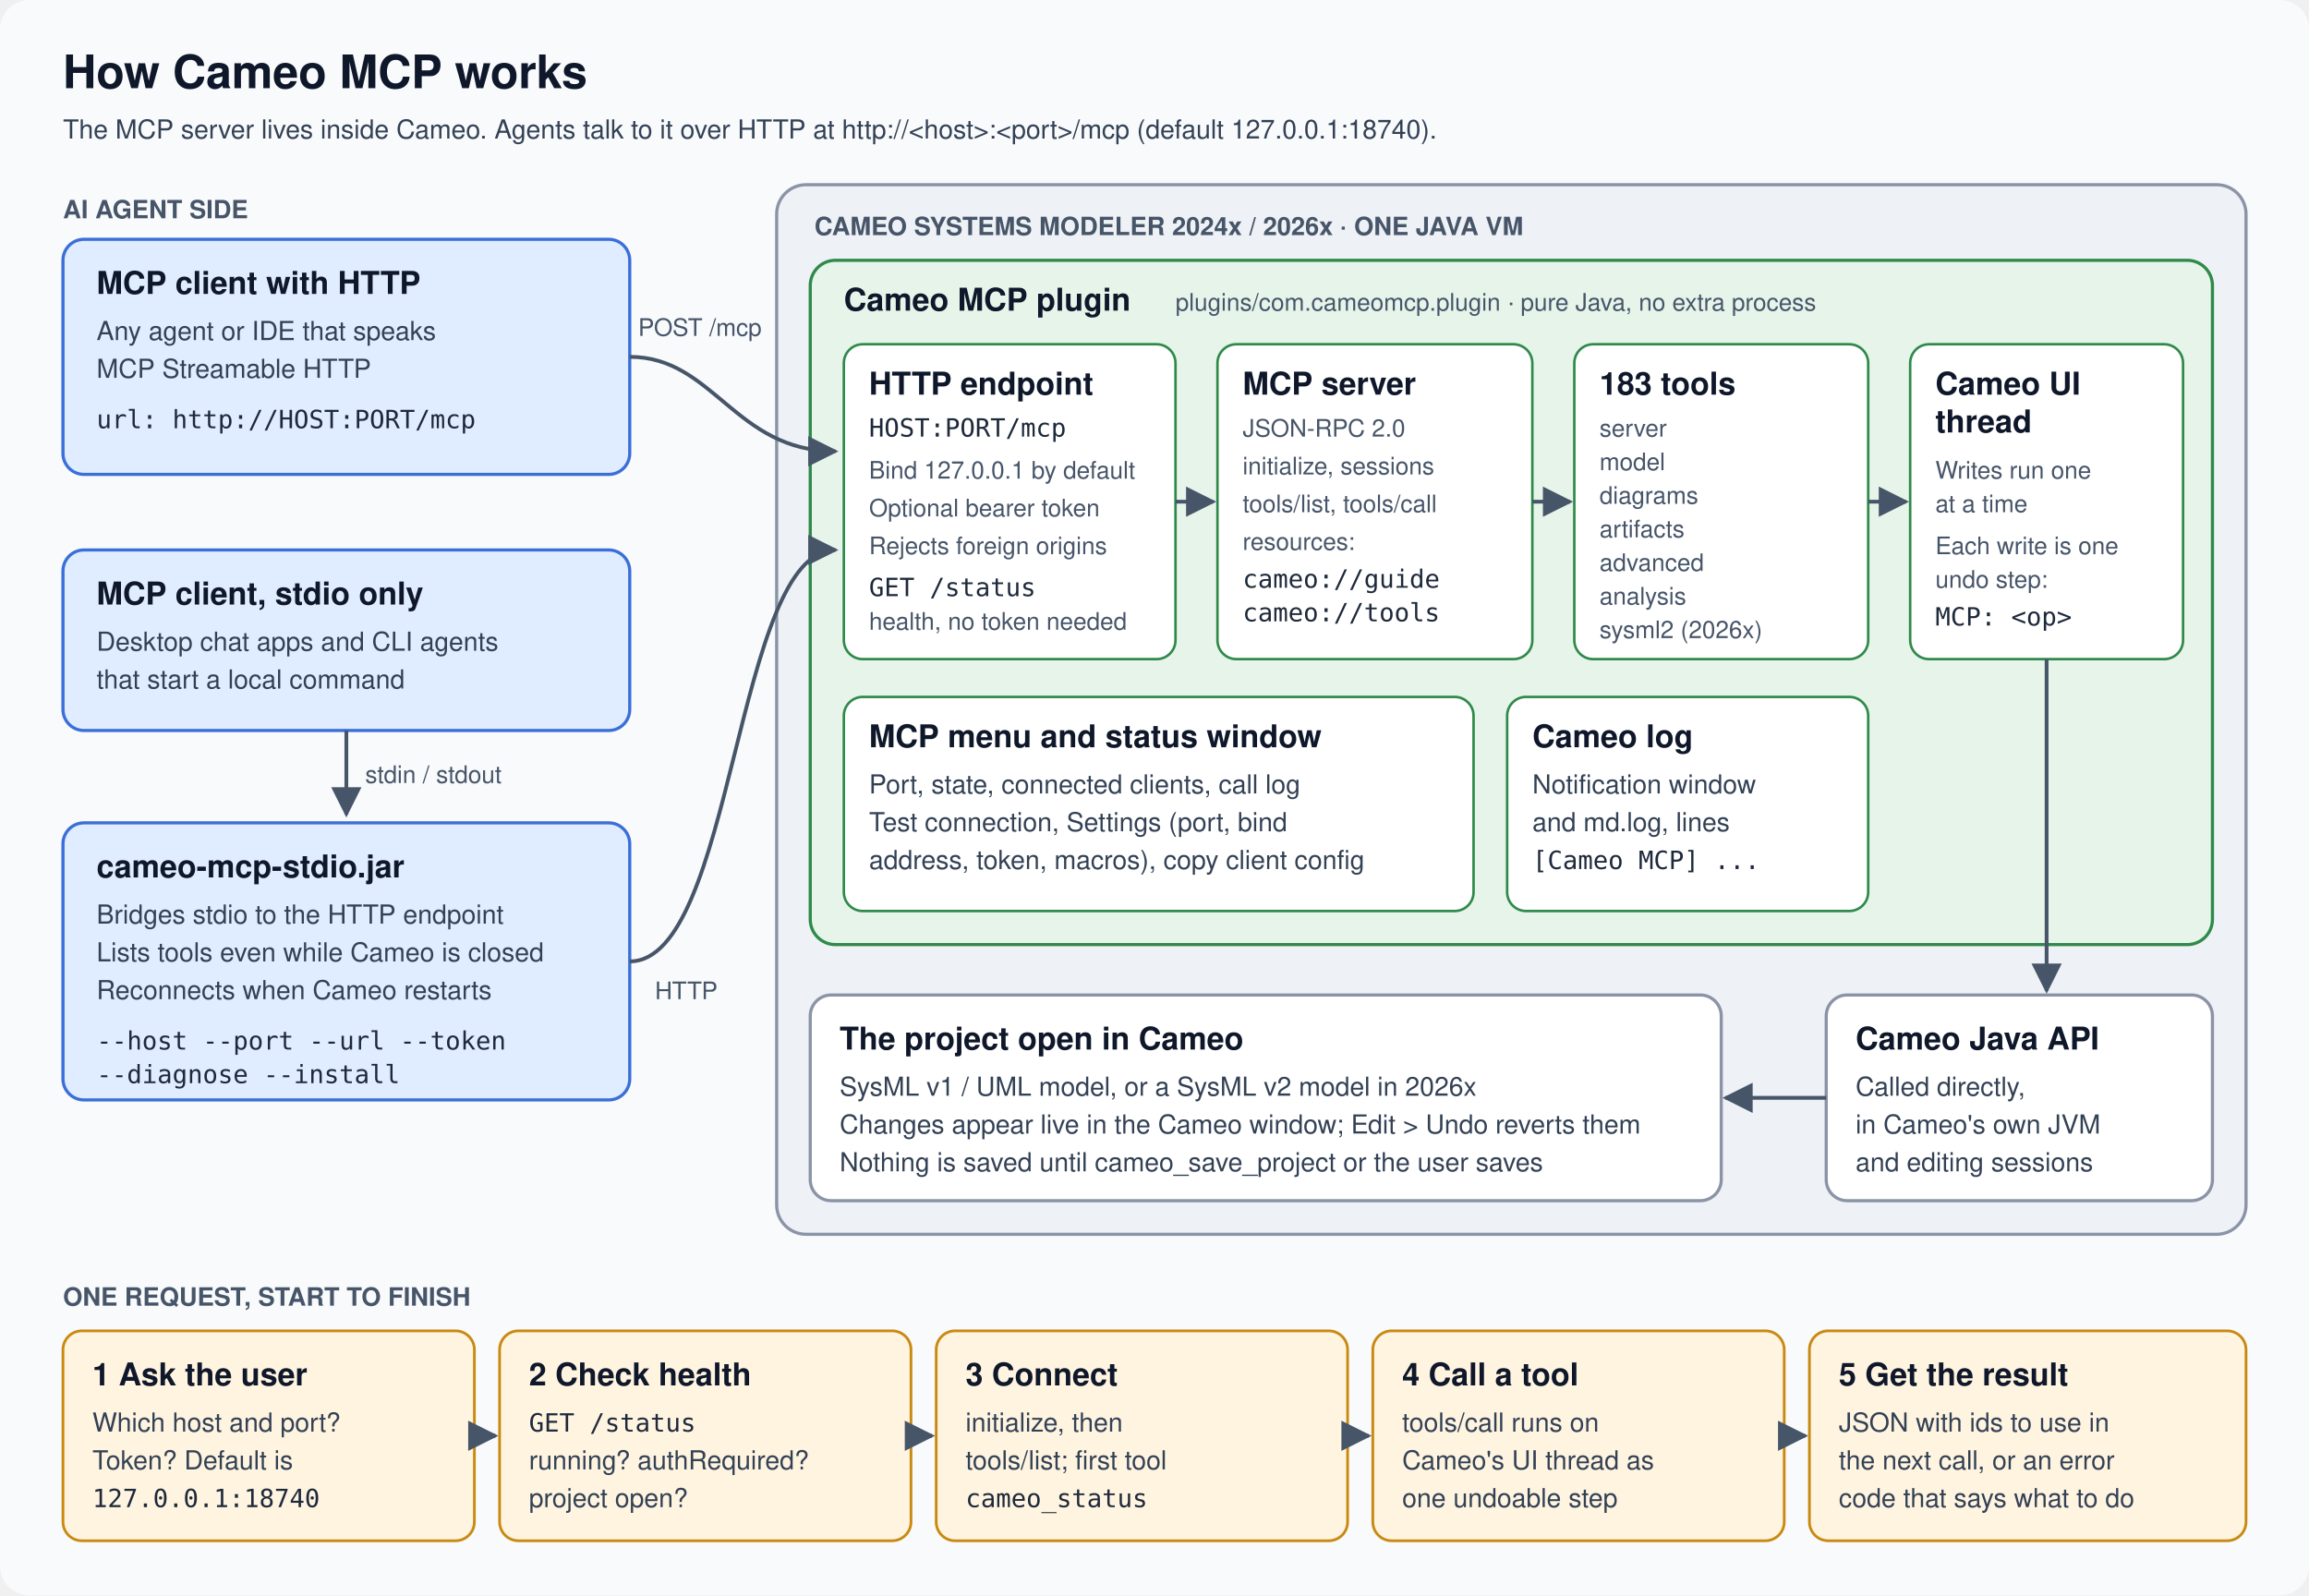
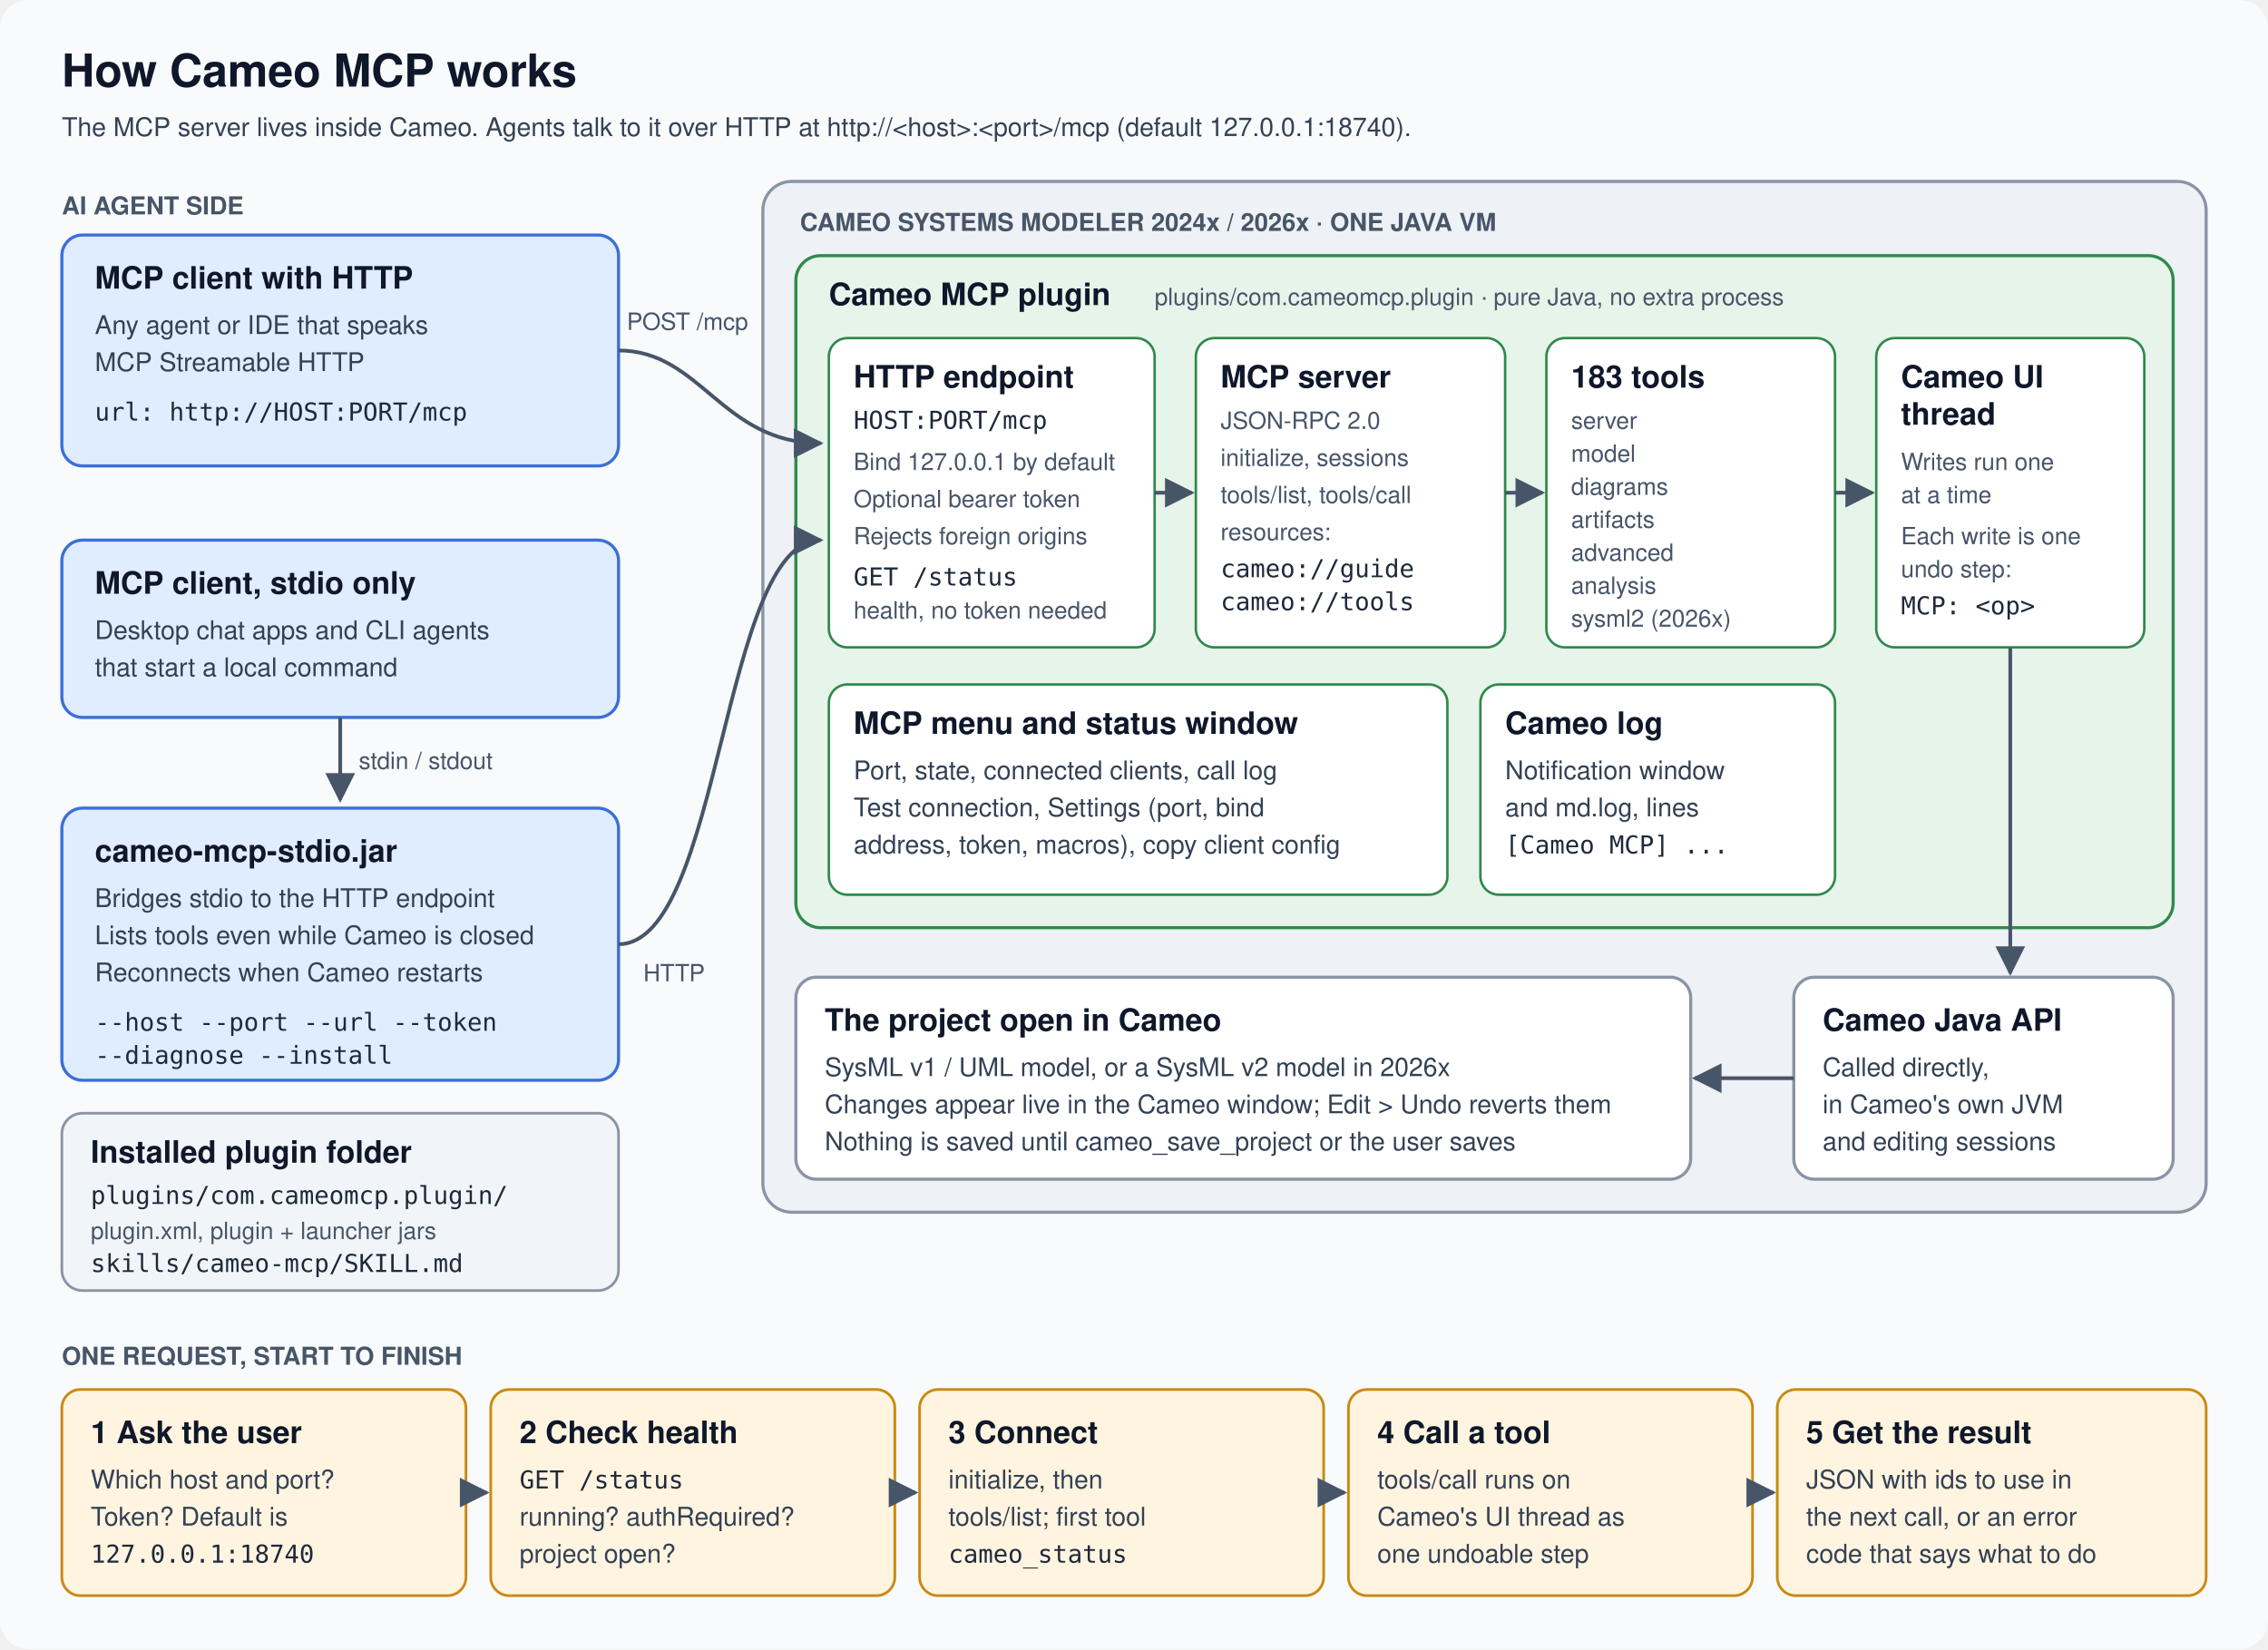
- <svg xmlns="http://www.w3.org/2000/svg" width="1100" height="760" viewBox="0 0 1100 760" font-family="Segoe UI, -apple-system, Helvetica, Arial, sans-serif" role="img" aria-labelledby="title desc">
+ <svg xmlns="http://www.w3.org/2000/svg" width="1100" height="800" viewBox="0 0 1100 800" font-family="Segoe UI, -apple-system, Helvetica, Arial, sans-serif" role="img" aria-labelledby="title desc">
  <defs>
    <marker id="arrow" viewBox="0 0 10 10" refX="9" refY="5" markerWidth="8" markerHeight="8" orient="auto-start-reverse">
      <path d="M0,0 L10,5 L0,10 z" fill="#475569" />
    </marker>
    <style>
      .h { font-size: 15px; font-weight: 700; fill: #0f172a; }
      .t { font-size: 12.5px; fill: #334155; }
      .s { font-size: 11.5px; fill: #475569; }
      .m { font-family: Consolas, Menlo, monospace; font-size: 12px; fill: #1e293b; }
      .lbl { font-size: 12px; font-weight: 600; fill: #475569; }
      .line { stroke: #475569; stroke-width: 1.8; fill: none; }
    </style>
  </defs>
-   <rect x="0" y="0" width="1100" height="760" rx="14" fill="#f8fafc" />
+   <rect x="0" y="0" width="1100" height="800" rx="14" fill="#f8fafc" />
  <text x="30" y="42" font-size="22" font-weight="700" fill="#0f172a">How Cameo MCP works</text>
  <text x="30" y="66" class="t">The MCP server lives inside Cameo. Agents talk to it over HTTP at http://&lt;host&gt;:&lt;port&gt;/mcp (default 127.0.0.1:18740).</text>
  <text x="30" y="104" class="lbl">AI AGENT SIDE</text>
  <rect x="30" y="114" width="270" height="112" rx="10" fill="#e0ecff" stroke="#3b6fd8" stroke-width="1.5" />
  <text x="46" y="140" class="h">MCP client with HTTP</text>
  <text x="46" y="162" class="t">Any agent or IDE that speaks</text>
  <text x="46" y="180" class="t">MCP Streamable HTTP</text>
  <text x="46" y="204" class="m">url: http://HOST:PORT/mcp</text>
  <rect x="30" y="262" width="270" height="86" rx="10" fill="#e0ecff" stroke="#3b6fd8" stroke-width="1.5" />
  <text x="46" y="288" class="h">MCP client, stdio only</text>
  <text x="46" y="310" class="t">Desktop chat apps and CLI agents</text>
  <text x="46" y="328" class="t">that start a local command</text>
  <line x1="165" y1="348" x2="165" y2="388" class="line" marker-end="url(#arrow)" />
  <text x="174" y="373" class="s">stdin / stdout</text>
  <rect x="30" y="392" width="270" height="132" rx="10" fill="#e0ecff" stroke="#3b6fd8" stroke-width="1.5" />
  <text x="46" y="418" class="h">cameo-mcp-stdio.jar</text>
  <text x="46" y="440" class="t">Bridges stdio to the HTTP endpoint</text>
  <text x="46" y="458" class="t">Lists tools even while Cameo is closed</text>
  <text x="46" y="476" class="t">Reconnects when Cameo restarts</text>
  <text x="46" y="500" class="m">--host --port --url --token</text>
  <text x="46" y="516" class="m">--diagnose  --install</text>
+   <rect x="30" y="540" width="270" height="86" rx="10" fill="#f1f5f9" stroke="#8a94a6" stroke-width="1.3" />
+   <text x="44" y="564" class="h">Installed plugin folder</text>
+   <text x="44" y="584" class="m">plugins/com.cameomcp.plugin/</text>
+   <text x="44" y="601" class="s">plugin.xml, plugin + launcher jars</text>
+   <text x="44" y="617" class="m">skills/cameo-mcp/SKILL.md</text>
  <rect x="370" y="88" width="700" height="500" rx="14" fill="#eef1f5" stroke="#8a94a6" stroke-width="1.5" />
  <text x="388" y="112" class="lbl">CAMEO SYSTEMS MODELER 2024x / 2026x  ·  ONE JAVA VM</text>
  <rect x="386" y="124" width="668" height="326" rx="12" fill="#e6f4ea" stroke="#2f8a4a" stroke-width="1.5" />
  <text x="402" y="148" class="h">Cameo MCP plugin</text>
  <text x="560" y="148" class="s">plugins/com.cameomcp.plugin  ·  pure Java, no extra process</text>
  <rect x="402" y="164" width="158" height="150" rx="9" fill="#ffffff" stroke="#2f8a4a" stroke-width="1.2" />
  <text x="414" y="188" class="h">HTTP endpoint</text>
  <text x="414" y="208" class="m">HOST:PORT/mcp</text>
  <text x="414" y="228" class="s">Bind 127.0.0.1 by default</text>
  <text x="414" y="246" class="s">Optional bearer token</text>
  <text x="414" y="264" class="s">Rejects foreign origins</text>
  <text x="414" y="284" class="m">GET /status</text>
  <text x="414" y="300" class="s">health, no token needed</text>
  <line x1="560" y1="239" x2="578" y2="239" class="line" marker-end="url(#arrow)" />
  <rect x="580" y="164" width="150" height="150" rx="9" fill="#ffffff" stroke="#2f8a4a" stroke-width="1.2" />
  <text x="592" y="188" class="h">MCP server</text>
  <text x="592" y="208" class="s">JSON-RPC 2.0</text>
  <text x="592" y="226" class="s">initialize, sessions</text>
  <text x="592" y="244" class="s">tools/list, tools/call</text>
  <text x="592" y="262" class="s">resources:</text>
  <text x="592" y="280" class="m">cameo://guide</text>
  <text x="592" y="296" class="m">cameo://tools</text>
  <line x1="730" y1="239" x2="748" y2="239" class="line" marker-end="url(#arrow)" />
  <rect x="750" y="164" width="140" height="150" rx="9" fill="#ffffff" stroke="#2f8a4a" stroke-width="1.2" />
  <text x="762" y="188" class="h">183 tools</text>
  <text x="762" y="208" class="s">server</text>
  <text x="762" y="224" class="s">model</text>
  <text x="762" y="240" class="s">diagrams</text>
  <text x="762" y="256" class="s">artifacts</text>
  <text x="762" y="272" class="s">advanced</text>
  <text x="762" y="288" class="s">analysis</text>
  <text x="762" y="304" class="s">sysml2 (2026x)</text>
  <line x1="890" y1="239" x2="908" y2="239" class="line" marker-end="url(#arrow)" />
  <rect x="910" y="164" width="130" height="150" rx="9" fill="#ffffff" stroke="#2f8a4a" stroke-width="1.2" />
  <text x="922" y="188" class="h">Cameo UI</text>
  <text x="922" y="206" class="h">thread</text>
  <text x="922" y="228" class="s">Writes run one</text>
  <text x="922" y="244" class="s">at a time</text>
  <text x="922" y="264" class="s">Each write is one</text>
  <text x="922" y="280" class="s">undo step:</text>
  <text x="922" y="298" class="m">MCP: &lt;op&gt;</text>
  <rect x="402" y="332" width="300" height="102" rx="9" fill="#ffffff" stroke="#2f8a4a" stroke-width="1.2" />
  <text x="414" y="356" class="h">MCP menu and status window</text>
  <text x="414" y="378" class="t">Port, state, connected clients, call log</text>
  <text x="414" y="396" class="t">Test connection, Settings (port, bind</text>
  <text x="414" y="414" class="t">address, token, macros), copy client config</text>
  <rect x="718" y="332" width="172" height="102" rx="9" fill="#ffffff" stroke="#2f8a4a" stroke-width="1.2" />
  <text x="730" y="356" class="h">Cameo log</text>
  <text x="730" y="378" class="t">Notification window</text>
  <text x="730" y="396" class="t">and md.log, lines</text>
  <text x="730" y="414" class="m">[Cameo MCP] ...</text>
  <line x1="975" y1="314" x2="975" y2="472" class="line" marker-end="url(#arrow)" />
  <rect x="870" y="474" width="184" height="98" rx="10" fill="#ffffff" stroke="#8a94a6" stroke-width="1.5" />
  <text x="884" y="500" class="h">Cameo Java API</text>
  <text x="884" y="522" class="t">Called directly,</text>
  <text x="884" y="540" class="t">in Cameo's own JVM</text>
  <text x="884" y="558" class="t">and editing sessions</text>
  <line x1="870" y1="523" x2="822" y2="523" class="line" marker-end="url(#arrow)" />
  <rect x="386" y="474" width="434" height="98" rx="10" fill="#ffffff" stroke="#8a94a6" stroke-width="1.5" />
  <text x="400" y="500" class="h">The project open in Cameo</text>
  <text x="400" y="522" class="t">SysML v1 / UML model, or a SysML v2 model in 2026x</text>
  <text x="400" y="540" class="t">Changes appear live in the Cameo window; Edit &gt; Undo reverts them</text>
  <text x="400" y="558" class="t">Nothing is saved until cameo_save_project or the user saves</text>
-   <text x="30" y="622" class="lbl">ONE REQUEST, START TO FINISH</text>
-   <rect x="30" y="634" width="196" height="100" rx="9" fill="#fff4e0" stroke="#c98a12" stroke-width="1.3" />
-   <text x="44" y="660" class="h">1  Ask the user</text>
-   <text x="44" y="682" class="t">Which host and port?</text>
-   <text x="44" y="700" class="t">Token? Default is</text>
-   <text x="44" y="718" class="m">127.0.0.1:18740</text>
-   <line x1="226" y1="684" x2="236" y2="684" class="line" marker-end="url(#arrow)" />
-   <rect x="238" y="634" width="196" height="100" rx="9" fill="#fff4e0" stroke="#c98a12" stroke-width="1.3" />
-   <text x="252" y="660" class="h">2  Check health</text>
-   <text x="252" y="682" class="m">GET /status</text>
-   <text x="252" y="700" class="t">running? authRequired?</text>
-   <text x="252" y="718" class="t">project open?</text>
-   <line x1="434" y1="684" x2="444" y2="684" class="line" marker-end="url(#arrow)" />
-   <rect x="446" y="634" width="196" height="100" rx="9" fill="#fff4e0" stroke="#c98a12" stroke-width="1.3" />
-   <text x="460" y="660" class="h">3  Connect</text>
-   <text x="460" y="682" class="t">initialize, then</text>
-   <text x="460" y="700" class="t">tools/list; first tool</text>
-   <text x="460" y="718" class="m">cameo_status</text>
-   <line x1="642" y1="684" x2="652" y2="684" class="line" marker-end="url(#arrow)" />
-   <rect x="654" y="634" width="196" height="100" rx="9" fill="#fff4e0" stroke="#c98a12" stroke-width="1.3" />
-   <text x="668" y="660" class="h">4  Call a tool</text>
-   <text x="668" y="682" class="t">tools/call runs on</text>
-   <text x="668" y="700" class="t">Cameo's UI thread as</text>
-   <text x="668" y="718" class="t">one undoable step</text>
-   <line x1="850" y1="684" x2="860" y2="684" class="line" marker-end="url(#arrow)" />
-   <rect x="862" y="634" width="208" height="100" rx="9" fill="#fff4e0" stroke="#c98a12" stroke-width="1.3" />
-   <text x="876" y="660" class="h">5  Get the result</text>
-   <text x="876" y="682" class="t">JSON with ids to use in</text>
-   <text x="876" y="700" class="t">the next call, or an error</text>
-   <text x="876" y="718" class="t">code that says what to do</text>
+   <text x="30" y="662" class="lbl">ONE REQUEST, START TO FINISH</text>
+   <rect x="30" y="674" width="196" height="100" rx="9" fill="#fff4e0" stroke="#c98a12" stroke-width="1.3" />
+   <text x="44" y="700" class="h">1  Ask the user</text>
+   <text x="44" y="722" class="t">Which host and port?</text>
+   <text x="44" y="740" class="t">Token? Default is</text>
+   <text x="44" y="758" class="m">127.0.0.1:18740</text>
+   <line x1="226" y1="724" x2="236" y2="724" class="line" marker-end="url(#arrow)" />
+   <rect x="238" y="674" width="196" height="100" rx="9" fill="#fff4e0" stroke="#c98a12" stroke-width="1.3" />
+   <text x="252" y="700" class="h">2  Check health</text>
+   <text x="252" y="722" class="m">GET /status</text>
+   <text x="252" y="740" class="t">running? authRequired?</text>
+   <text x="252" y="758" class="t">project open?</text>
+   <line x1="434" y1="724" x2="444" y2="724" class="line" marker-end="url(#arrow)" />
+   <rect x="446" y="674" width="196" height="100" rx="9" fill="#fff4e0" stroke="#c98a12" stroke-width="1.3" />
+   <text x="460" y="700" class="h">3  Connect</text>
+   <text x="460" y="722" class="t">initialize, then</text>
+   <text x="460" y="740" class="t">tools/list; first tool</text>
+   <text x="460" y="758" class="m">cameo_status</text>
+   <line x1="642" y1="724" x2="652" y2="724" class="line" marker-end="url(#arrow)" />
+   <rect x="654" y="674" width="196" height="100" rx="9" fill="#fff4e0" stroke="#c98a12" stroke-width="1.3" />
+   <text x="668" y="700" class="h">4  Call a tool</text>
+   <text x="668" y="722" class="t">tools/call runs on</text>
+   <text x="668" y="740" class="t">Cameo's UI thread as</text>
+   <text x="668" y="758" class="t">one undoable step</text>
+   <line x1="850" y1="724" x2="860" y2="724" class="line" marker-end="url(#arrow)" />
+   <rect x="862" y="674" width="208" height="100" rx="9" fill="#fff4e0" stroke="#c98a12" stroke-width="1.3" />
+   <text x="876" y="700" class="h">5  Get the result</text>
+   <text x="876" y="722" class="t">JSON with ids to use in</text>
+   <text x="876" y="740" class="t">the next call, or an error</text>
+   <text x="876" y="758" class="t">code that says what to do</text>
  <path d="M300,170 C340,170 350,215 398,215" class="line" marker-end="url(#arrow)" />
  <text x="304" y="160" class="s">POST /mcp</text>
  <path d="M300,458 C350,458 350,262 398,262" class="line" marker-end="url(#arrow)" />
  <text x="312" y="476" class="s">HTTP</text>
</svg>
